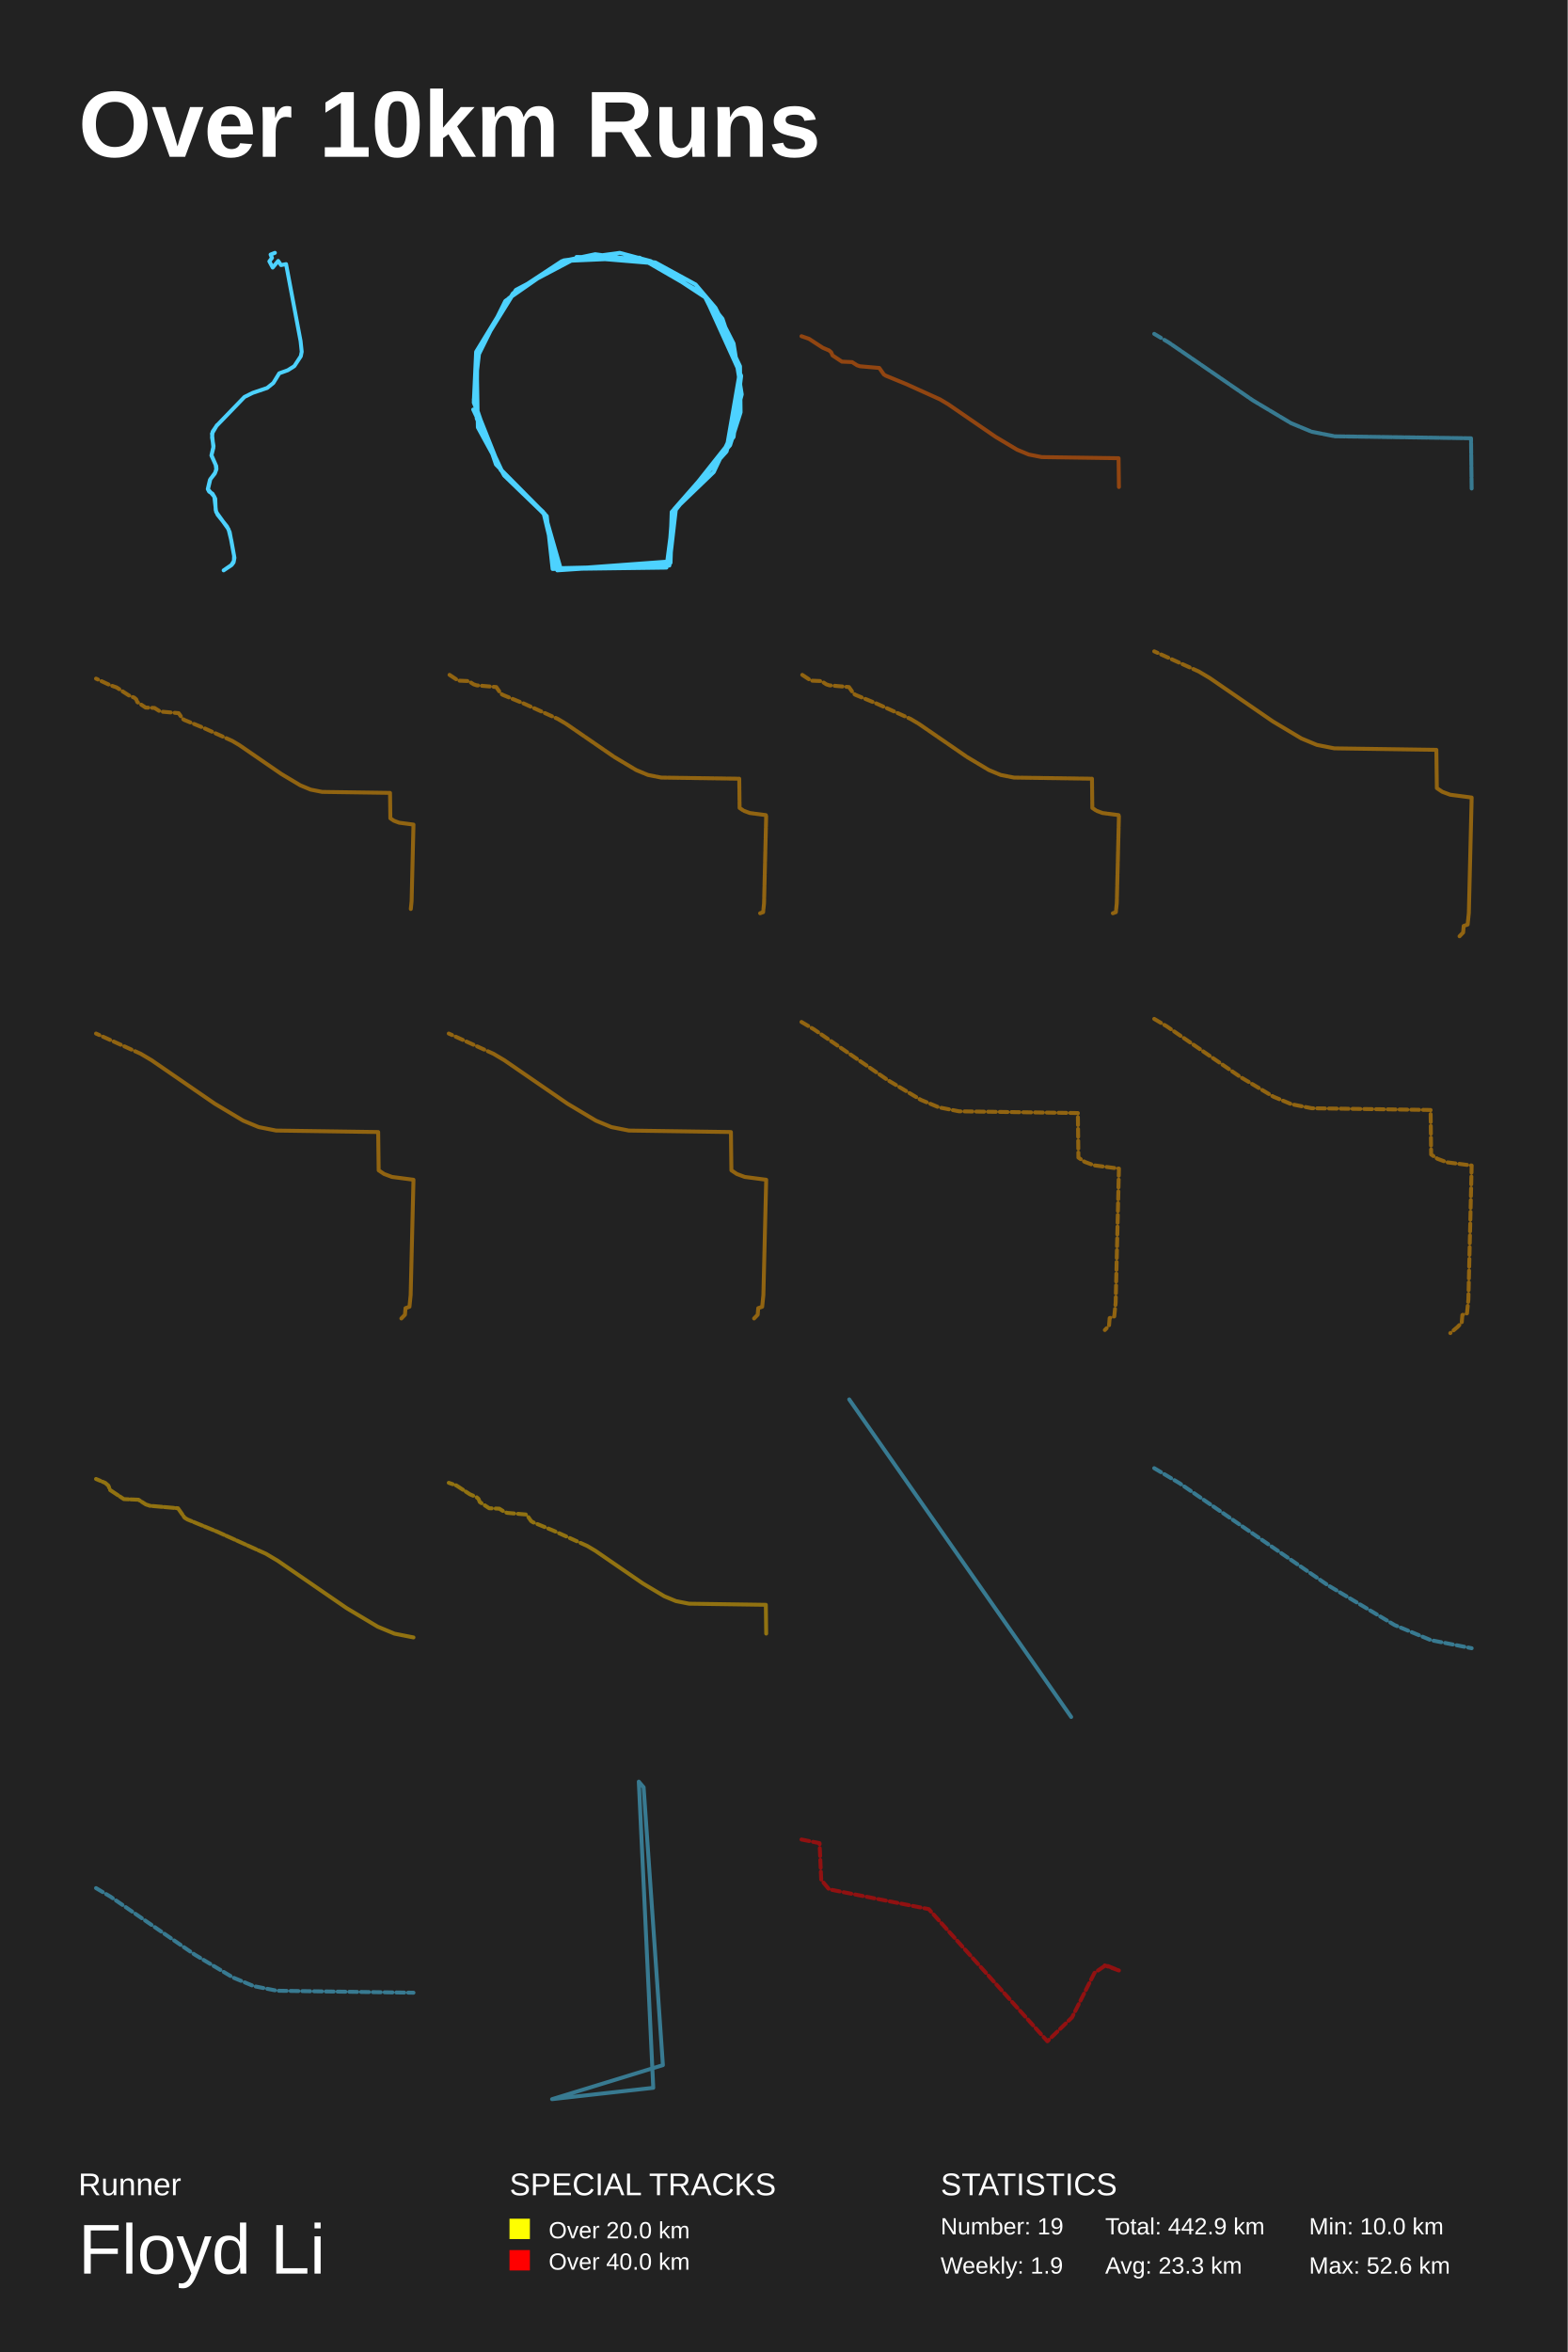
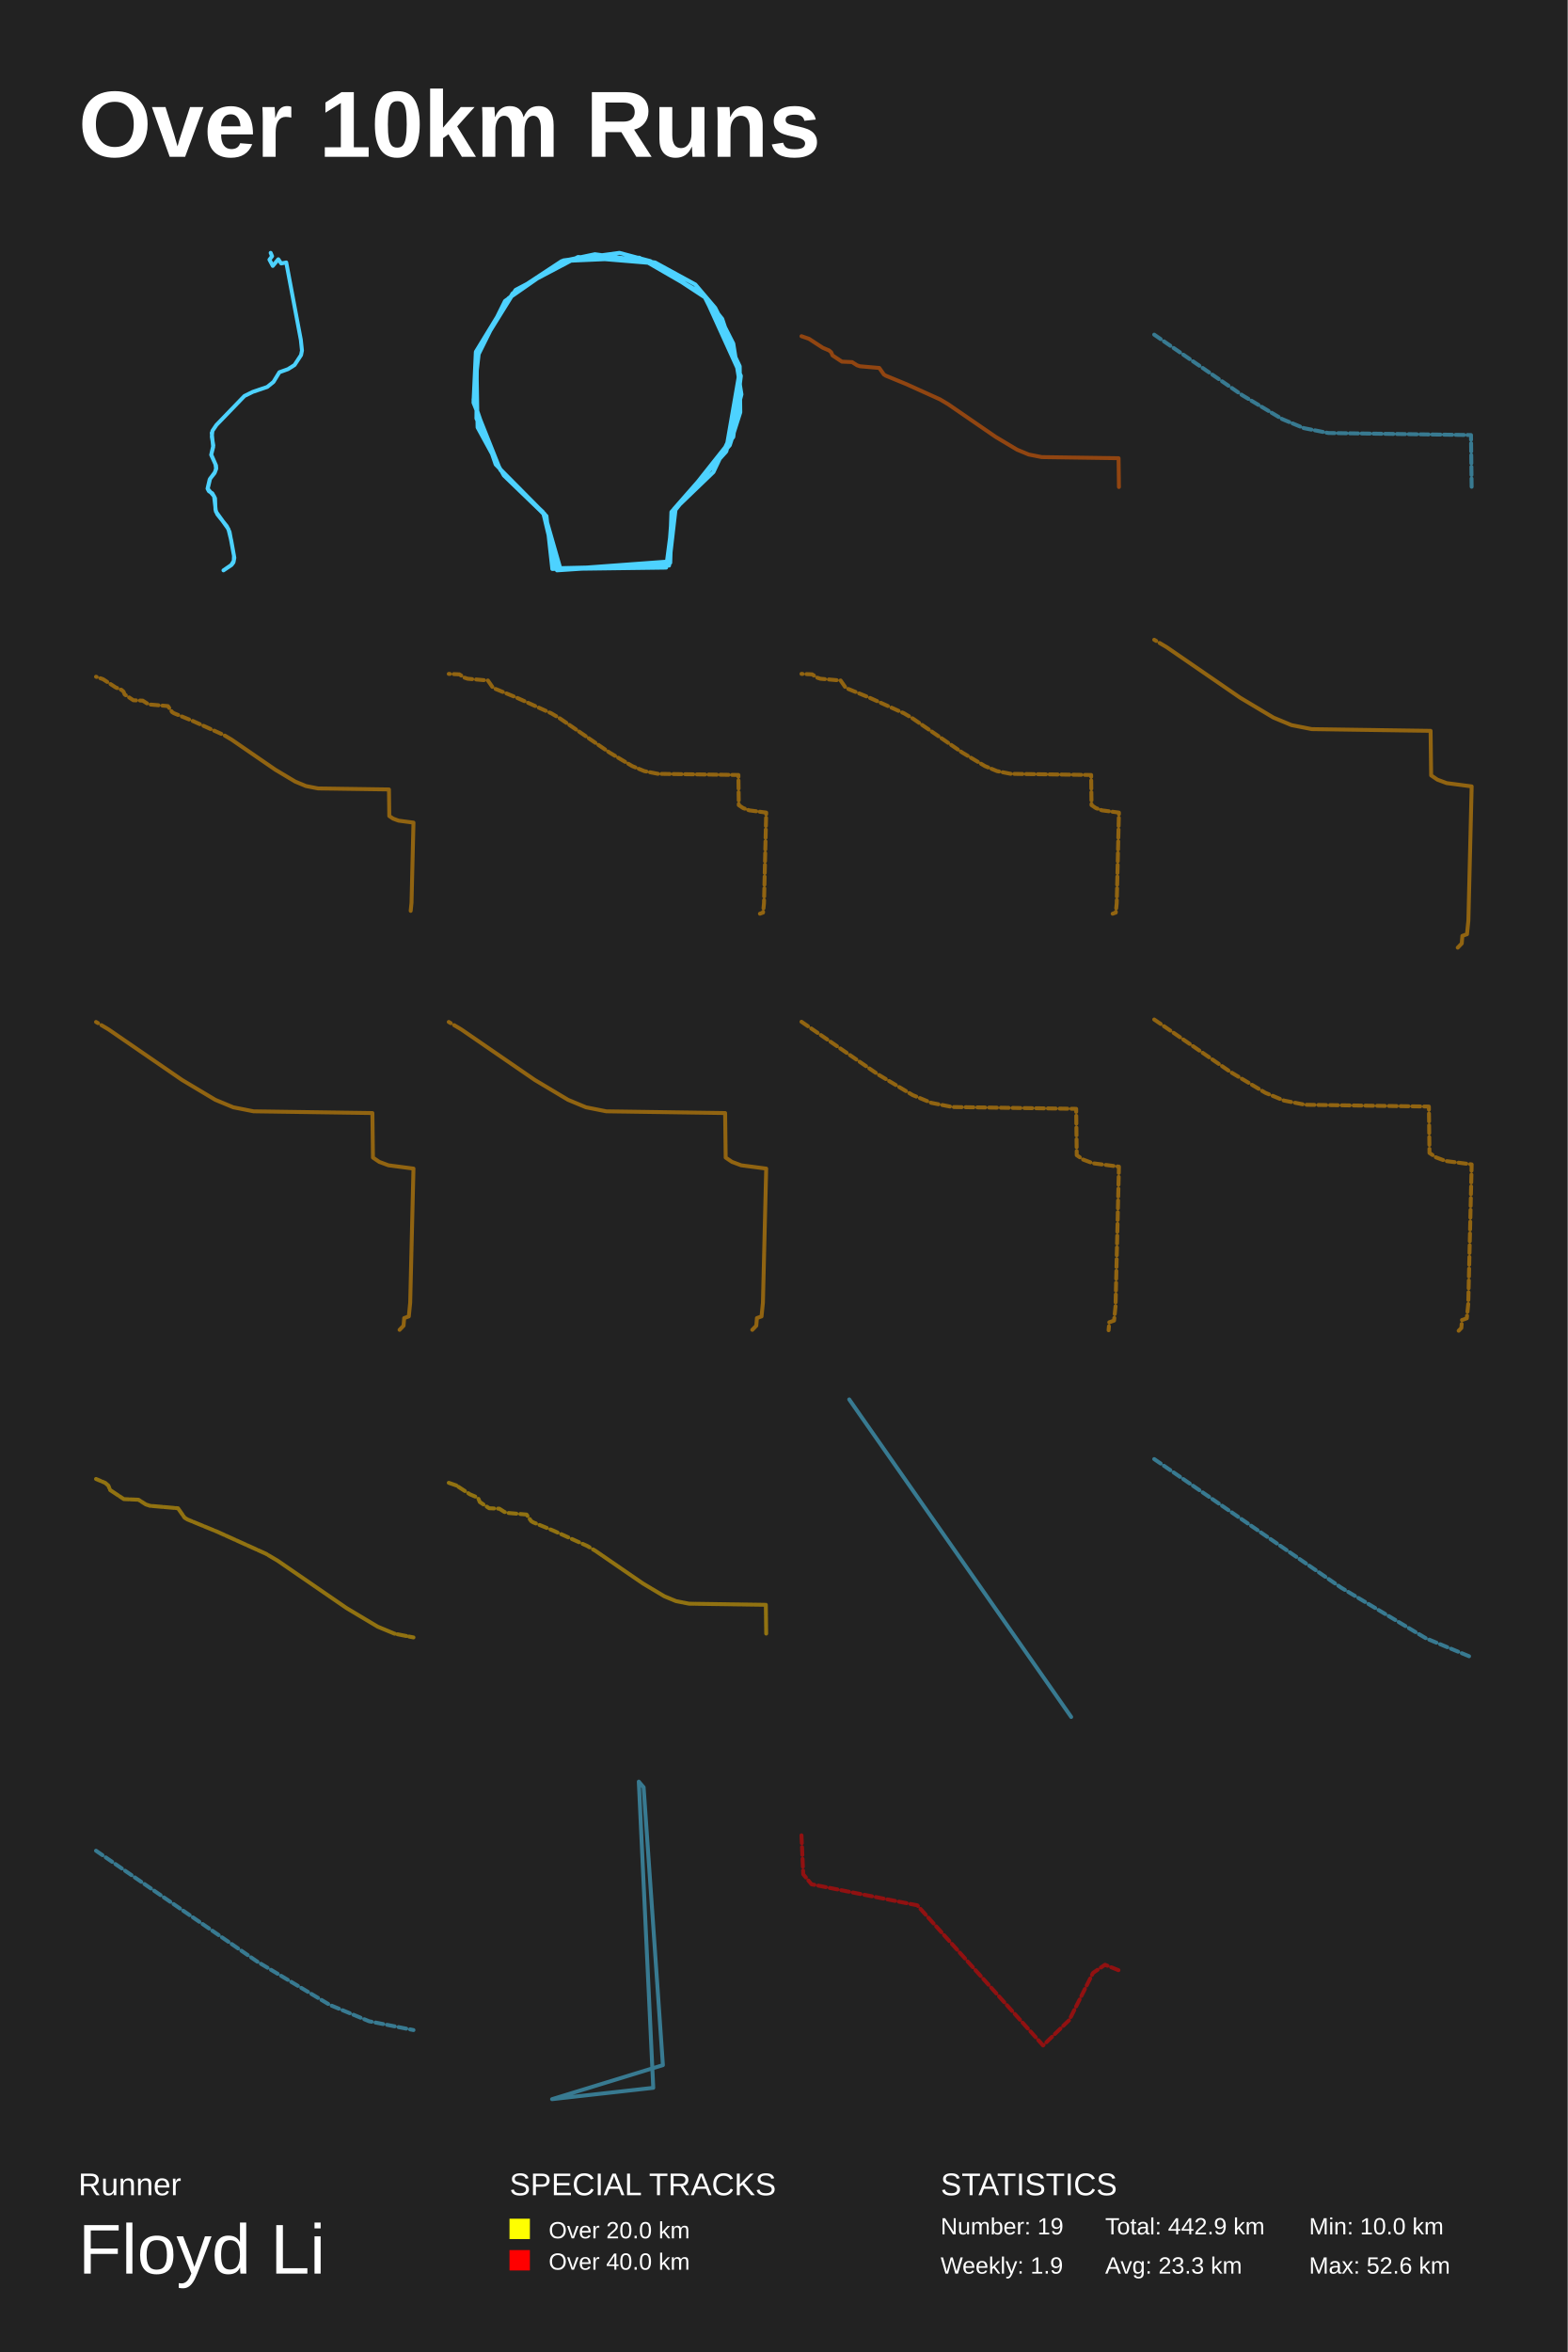
<svg xmlns="http://www.w3.org/2000/svg" baseProfile="full" height="300mm" version="1.1" viewBox="0,0,200,300" width="200mm">
  <defs />
  <rect fill="#222222" height="300" width="200" x="0" y="0" />
  <text fill="#FFFFFF" style="font-size:12px; font-family:Arial; font-weight:bold;" x="10" y="20">Over 10km Runs</text>
  <text fill="#FFFFFF" style="font-size:4px; font-family:Arial" x="10" y="280">Runner</text>
  <text fill="#FFFFFF" style="font-size:9px; font-family:Arial" x="10" y="290">Floyd Li</text>
  <text fill="#FFFFFF" style="font-size:4px; font-family:Arial" x="65" y="280">SPECIAL TRACKS</text>
  <rect fill="yellow" height="2.6" width="2.6" x="65" y="283" />
  <text fill="#FFFFFF" style="font-size:3px; font-family:Arial" x="70" y="285.5">Over 20.0 km</text>
  <rect fill="red" height="2.6" width="2.6" x="65" y="287" />
  <text fill="#FFFFFF" style="font-size:3px; font-family:Arial" x="70" y="289.5">Over 40.0 km</text>
  <text fill="#FFFFFF" style="font-size:4px; font-family:Arial" x="120" y="280">STATISTICS</text>
  <text fill="#FFFFFF" style="font-size:3px; font-family:Arial" x="120" y="285">Number: 19</text>
  <text fill="#FFFFFF" style="font-size:3px; font-family:Arial" x="120" y="290">Weekly: 1.9</text>
  <text fill="#FFFFFF" style="font-size:3px; font-family:Arial" x="141" y="285">Total: 442.9 km</text>
  <text fill="#FFFFFF" style="font-size:3px; font-family:Arial" x="141" y="290">Avg: 23.3 km</text>
  <text fill="#FFFFFF" style="font-size:3px; font-family:Arial" x="167" y="285">Min: 10.0 km</text>
  <text fill="#FFFFFF" style="font-size:3px; font-family:Arial" x="167" y="290">Max: 52.6 km</text>
-   <polyline fill="none" opacity="1" points="27.67,54.238 27.044,55.311 27.225,57.104 26.971,58.095 27.515,59.293 27.588,59.825 27.452,60.294 26.781,61.211 26.508,62.379 27.343,63.348 27.57,65.287 29.157,67.507 29.511,68.935 29.865,70.895 29.838,71.551 29.529,72.062 28.531,72.75 29.556,72.062 29.801,71.729 29.91,71.155 29.302,67.872 28.967,67.163 27.751,65.641 27.515,65.047 27.461,63.609 27.116,62.973 26.681,62.712 26.527,62.421 26.835,61.118 27.397,60.409 27.615,59.846 27.588,59.45 26.98,58.063 27.243,56.906 27.053,55.791 27.125,55.061 27.642,54.3 31.189,50.631 32.241,50.109 34.083,49.484 34.872,48.848 35.625,47.618 36.723,47.222 37.548,46.7 38.374,45.439 38.492,44.866 38.346,43.5 36.496,33.689 35.852,33.814 35.489,33.282 34.79,34.127 34.364,33.334 34.7,32.896 34.518,32.469 35.072,32.25" stroke="#4dd2ff" stroke-dasharray="none" stroke-linecap="round" stroke-linejoin="round" stroke-width="0.5" />
-   <polyline fill="none" opacity="1" points="73.552,32.776 81.746,32.951 89.492,37.335 92.174,40.666 94.408,47.328 92.62,57.672 85.693,65.299 85.47,71.61 71.169,72.662 69.307,65.299 64.316,60.653 60.964,54.516 60.815,45.75 64.465,38.386 71.765,33.302 75.936,32.425 83.608,33.477 88.747,36.283 91.28,39.263 93.589,43.822 94.632,50.309 92.695,57.585 85.768,65.299 85.246,72.136 70.498,72.575 69.754,65.825 63.273,59.25 60.443,51.01 61.188,44.435 65.806,36.984 73.776,32.776 83.31,33.565 90.386,38.211 94.408,46.715 94.483,52.588 93.142,56.796 85.991,64.948 85.023,72.399 71.541,72.575 69.53,65.562 63.795,59.776 60.815,53.377 60.89,44.874 65.433,37.422 71.69,33.302 81.597,32.864 89.79,37.598 94.334,46.627 93.961,54.078 91.056,60.215 85.768,65.299 85.544,71.786 71.094,72.75 69.381,65.562 63.869,59.952 60.443,51.361 60.741,44.874 64.912,38.036 71.914,33.214 79.064,32.25 83.012,33.302 89.939,37.773 94.557,47.942 93.589,55.744 86.215,65.036 85.395,72.136 70.722,72.487 69.679,65.825 64.316,60.653 60.368,52.237" stroke="#4dd2ff" stroke-dasharray="none" stroke-linecap="round" stroke-linejoin="round" stroke-width="0.5" />
-   <polyline fill="none" opacity="0.5" points="119.92,50.938 120.956,51.554 127.015,55.72 129.757,57.357 131.237,57.972 132.907,58.303 142.704,58.445 142.75,62.117 142.704,58.445 132.907,58.303 131.237,57.972 129.757,57.357 127.015,55.72 120.956,51.554 119.92,50.938 115.629,48.997 113.014,47.922 112.761,47.766 112.179,46.934 109.708,46.718 109.346,46.596 108.701,46.184 107.41,46.129 106.212,45.338 106.045,44.939 105.775,44.702 104.963,44.357 103.218,43.221 102.25,42.883 103.218,43.221 104.963,44.357 105.775,44.702 106.045,44.939 106.212,45.338 107.41,46.129 108.701,46.184 109.346,46.596 109.708,46.718 112.179,46.934 112.761,47.766 113.014,47.922 115.629,48.997 119.92,50.938 120.956,51.554 127.015,55.72 129.757,57.357 131.237,57.972 132.907,58.303 142.704,58.445 142.75,62.117 142.704,58.445 132.907,58.303 131.237,57.972 129.757,57.357 127.015,55.72 120.956,51.554 119.92,50.938 115.629,48.997 113.014,47.922 112.761,47.766 112.179,46.934 109.708,46.718 109.346,46.596 108.701,46.184 107.41,46.129 106.212,45.338 106.045,44.939 105.775,44.702 104.963,44.357 103.218,43.221 102.25,42.883 103.218,43.221 104.963,44.357" stroke="#ff6700" stroke-dasharray="1,0.5" stroke-linecap="round" stroke-linejoin="round" stroke-width="0.5" />
-   <polyline fill="none" opacity="0.5" points="147.25,42.584 149.089,43.676 159.837,51.067 164.701,53.97 167.326,55.062 170.289,55.65 187.668,55.902 187.75,62.416 187.668,55.902 170.289,55.65 167.326,55.062 164.701,53.97 159.837,51.067 149.089,43.676" stroke="#4dd2ff" stroke-dasharray="1,0.5" stroke-linecap="round" stroke-linejoin="round" stroke-width="0.5" />
-   <polyline fill="none" opacity="0.5" points="29.63,94.501 30.546,95.044 35.899,98.725 38.321,100.171 39.628,100.714 41.104,101.007 49.758,101.132 49.799,104.376 50.257,104.687 50.929,104.938 52.75,105.177 52.511,114.943 52.409,115.941 52.511,114.943 52.75,105.177 50.929,104.938 50.257,104.687 49.799,104.376 49.758,101.132 41.104,101.007 39.628,100.714 38.321,100.171 35.899,98.725 30.546,95.044 29.63,94.501 25.84,92.786 23.53,91.836 23.306,91.698 22.792,90.963 20.609,90.772 20.289,90.665 19.719,90.3 18.579,90.252 17.521,89.553 17.374,89.201 17.134,88.992 16.417,88.687 14.875,87.683 14.021,87.384 12.25,86.559" stroke="#ffa500" stroke-dasharray="1,0.5" stroke-linecap="round" stroke-linejoin="round" stroke-width="0.5" />
-   <polyline fill="none" opacity="0.5" points="71.171,91.701 72.224,92.326 78.377,96.557 81.162,98.22 82.665,98.845 84.361,99.181 94.311,99.325 94.357,103.055 94.884,103.412 95.656,103.7 97.75,103.975 97.475,115.202 97.358,116.349 96.972,116.486 97.358,116.349 97.475,115.202 97.75,103.975 95.656,103.7 94.884,103.412 94.357,103.055 94.311,99.325 84.361,99.181 82.665,98.845 81.162,98.22 78.377,96.557 72.224,92.326 71.171,91.701 66.813,89.73 64.158,88.638 63.901,88.48 63.31,87.635 60.8,87.415 60.432,87.291 59.777,86.872 58.467,86.817 57.25,86.014" stroke="#ffa500" stroke-dasharray="1,0.5" stroke-linecap="round" stroke-linejoin="round" stroke-width="0.5" />
-   <polyline fill="none" opacity="0.5" points="116.171,91.701 117.224,92.326 123.377,96.557 126.162,98.22 127.665,98.845 129.361,99.181 139.311,99.325 139.357,103.055 139.884,103.412 140.656,103.7 142.75,103.975 142.475,115.202 142.358,116.349 141.972,116.486 142.358,116.349 142.475,115.202 142.75,103.975 140.656,103.7 139.884,103.412 139.357,103.055 139.311,99.325 129.361,99.181 127.665,98.845 126.162,98.22 123.377,96.557 117.224,92.326 116.171,91.701 111.813,89.73 109.158,88.638 108.901,88.48 108.31,87.635 105.8,87.415 105.432,87.291 104.777,86.872 103.467,86.817 102.25,86.014" stroke="#ffa500" stroke-dasharray="1,0.5" stroke-linecap="round" stroke-linejoin="round" stroke-width="0.5" />
-   <polyline fill="none" opacity="0.5" points="152.955,85.661 154.333,86.479 162.389,92.018 166.034,94.194 168.002,95.012 170.222,95.453 183.247,95.642 183.309,100.524 183.998,100.991 185.009,101.369 187.75,101.728 187.39,116.427 187.237,117.928 186.732,118.108 186.663,118.944 186.203,119.42 186.663,118.944 186.732,118.108 187.237,117.928 187.39,116.427 187.75,101.728 185.009,101.369 183.998,100.991 183.309,100.524 183.247,95.642 170.222,95.453 168.002,95.012 166.034,94.194 162.389,92.018 154.333,86.479 152.955,85.661 147.25,83.08" stroke="#ffa500" stroke-dasharray="1,0.5" stroke-linecap="round" stroke-linejoin="round" stroke-width="0.5" />
-   <polyline fill="none" opacity="0.5" points="17.955,134.411 19.333,135.229 27.389,140.768 31.034,142.944 33.002,143.762 35.222,144.203 48.247,144.392 48.309,149.274 48.998,149.741 50.009,150.119 52.75,150.478 52.39,165.177 52.237,166.678 51.732,166.858 51.663,167.694 51.203,168.17 51.663,167.694 51.732,166.858 52.237,166.678 52.39,165.177 52.75,150.478 50.009,150.119 48.998,149.741 48.309,149.274 48.247,144.392 35.222,144.203 33.002,143.762 31.034,142.944 27.389,140.768 19.333,135.229 17.955,134.411 12.25,131.83" stroke="#ffa500" stroke-dasharray="1,0.5" stroke-linecap="round" stroke-linejoin="round" stroke-width="0.5" />
-   <polyline fill="none" opacity="0.5" points="62.955,134.411 64.333,135.229 72.389,140.768 76.034,142.944 78.002,143.762 80.222,144.203 93.247,144.392 93.309,149.274 93.998,149.741 95.009,150.119 97.75,150.478 97.39,165.177 97.237,166.678 96.732,166.858 96.663,167.694 96.203,168.17 96.663,167.694 96.732,166.858 97.237,166.678 97.39,165.177 97.75,150.478 95.009,150.119 93.998,149.741 93.309,149.274 93.247,144.392 80.222,144.203 78.002,143.762 76.034,142.944 72.389,140.768 64.333,135.229 62.955,134.411 57.25,131.83" stroke="#ffa500" stroke-dasharray="1,0.5" stroke-linecap="round" stroke-linejoin="round" stroke-width="0.5" />
-   <polyline fill="none" opacity="0.5" points="102.25,130.353 103.854,131.305 113.231,137.752 117.473,140.285 119.764,141.238 122.348,141.75 137.509,141.97 137.581,147.653 138.383,148.197 139.559,148.636 142.75,149.055 142.331,166.163 142.153,167.91 141.565,168.12 141.484,169.093 140.95,169.647" stroke="#ffa600" stroke-dasharray="1,0.5" stroke-linecap="round" stroke-linejoin="round" stroke-width="0.5" />
-   <polyline fill="none" opacity="0.5" points="147.25,129.96 148.854,130.913 158.231,137.36 162.473,139.893 164.764,140.845 167.348,141.358 182.509,141.578 182.581,147.26 183.383,147.804 184.559,148.244 187.75,148.663 187.331,165.771 187.153,167.518 186.565,167.727 186.484,168.7 185.95,169.255 185.023,170.04" stroke="#ffa500" stroke-dasharray="1,0.5" stroke-linecap="round" stroke-linejoin="round" stroke-width="0.5" />
-   <polyline fill="none" opacity="0.5" points="33.927,198.182 35.43,199.074 44.211,205.112 48.184,207.484 50.329,208.376 52.75,208.856 50.329,208.376 48.184,207.484 44.211,205.112 35.43,199.074 33.927,198.182 27.709,195.369 23.919,193.81 23.552,193.585 22.709,192.379 19.128,192.065 18.602,191.889 17.667,191.291 15.798,191.212 14.061,190.065 13.819,189.487 13.427,189.144 12.25,188.644 13.427,189.144 13.819,189.487 14.061,190.065 15.798,191.212 17.667,191.291 18.602,191.889 19.128,192.065 22.709,192.379 23.552,193.585 23.919,193.81 27.709,195.369 33.927,198.182 35.43,199.074 44.211,205.112 48.184,207.484 50.329,208.376 52.75,208.856" stroke="#ffc200" stroke-dasharray="1,0.5" stroke-linecap="round" stroke-linejoin="round" stroke-width="0.5" />
-   <polyline fill="none" opacity="0.5" points="74.92,197.188 75.956,197.804 82.015,201.97 84.757,203.607 86.237,204.222 87.907,204.553 97.704,204.695 97.75,208.367 97.704,204.695 87.907,204.553 86.237,204.222 84.757,203.607 82.015,201.97 75.956,197.804 74.92,197.188 70.629,195.247 68.014,194.172 67.761,194.016 67.179,193.184 64.708,192.968 64.346,192.846 63.701,192.434 62.41,192.379 61.212,191.588 61.045,191.189 60.775,190.952 59.963,190.607 58.218,189.471 57.25,189.133 58.218,189.471 59.963,190.607" stroke="#ffc100" stroke-dasharray="1,0.5" stroke-linecap="round" stroke-linejoin="round" stroke-width="0.5" />
-   <polyline fill="none" opacity="0.5" points="108.341,178.5 136.659,219.0 108.341,178.5 136.659,219.0 108.341,178.5 136.659,219.0 108.341,178.5 136.659,219.0 108.341,178.5 136.659,219.0 108.341,178.5 136.659,219.0 108.341,178.5 136.659,219.0 108.341,178.5 136.659,219.0 108.341,178.5 136.659,219.0 108.341,178.5 136.659,219.0 108.341,178.5 136.659,219.0 108.341,178.5 136.659,219.0 108.341,178.5 136.659,219.0 108.341,178.5 136.659,219.0 108.341,178.5 136.659,219.0 108.341,178.5 136.659,219.0 108.341,178.5 136.659,219.0 108.341,178.5 136.659,219.0 108.341,178.5 136.659,219.0 108.341,178.5 136.659,219.0 108.341,178.5 136.659,219.0 108.341,178.5 136.659,219.0 108.341,178.5 136.659,219.0 108.341,178.5 136.659,219.0 108.341,178.5 136.659,219.0 108.341,178.5 136.659,219.0 108.341,178.5" stroke="#4dd2ff" stroke-dasharray="1,0.5" stroke-linecap="round" stroke-linejoin="round" stroke-width="0.5" />
-   <polyline fill="none" opacity="0.5" points="147.25,187.267 150.483,189.186 169.377,202.177 177.926,207.281 182.542,209.2 187.75,210.233" stroke="#4dd2ff" stroke-dasharray="1,0.5" stroke-linecap="round" stroke-linejoin="round" stroke-width="0.5" />
-   <polyline fill="none" opacity="0.5" points="12.25,240.828 14.093,241.922 24.863,249.327 29.736,252.237 32.367,253.331 35.336,253.92 52.75,254.172" stroke="#4dd2ff" stroke-dasharray="1,0.5" stroke-linecap="round" stroke-linejoin="round" stroke-width="0.5" />
-   <polyline fill="none" opacity="0.5" points="84.57,263.411 82.111,227.973 81.496,227.25 83.341,266.304 70.43,267.75 84.57,263.411 82.111,227.973 81.496,227.25 83.341,266.304 70.43,267.75 84.57,263.411 82.111,227.973 81.496,227.25 83.341,266.304 70.43,267.75 84.57,263.411 82.111,227.973 81.496,227.25 83.341,266.304 70.43,267.75 84.57,263.411 82.111,227.973 81.496,227.25 83.341,266.304 70.43,267.75 84.57,263.411 82.111,227.973 81.496,227.25 83.341,266.304 70.43,267.75 84.57,263.411 82.111,227.973 81.496,227.25 83.341,266.304 70.43,267.75 84.57,263.411 82.111,227.973 81.496,227.25 83.341,266.304 70.43,267.75 84.57,263.411 82.111,227.973 81.496,227.25 83.341,266.304 70.43,267.75 84.57,263.411 82.111,227.973 81.496,227.25 83.341,266.304 70.43,267.75 84.57,263.411 82.111,227.973 81.496,227.25 83.341,266.304 70.43,267.75 84.57,263.411 82.111,227.973 81.496,227.25 83.341,266.304 70.43,267.75 84.57,263.411 82.111,227.973 81.496,227.25 83.341,266.304 70.43,267.75 84.57,263.411 82.111,227.973 81.496,227.25 83.341,266.304 70.43,267.75 84.57,263.411 82.111,227.973 81.496,227.25 83.341,266.304 70.43,267.75 84.57,263.411 82.111,227.973 81.496,227.25 83.341,266.304 70.43,267.75 84.57,263.411 82.111,227.973 81.496,227.25 83.341,266.304 70.43,267.75 84.57,263.411 82.111,227.973 81.496,227.25" stroke="#4dd2ff" stroke-dasharray="1,0.5" stroke-linecap="round" stroke-linejoin="round" stroke-width="0.5" />
-   <polyline fill="none" opacity="0.5" points="102.25,234.633 104.558,235.095 104.768,239.78 105.765,240.982 118.487,243.509 133.622,260.367 136.769,257.316 139.629,251.645 141.071,250.659 142.75,251.337 140.94,250.69" stroke="red" stroke-dasharray="1,0.5" stroke-linecap="round" stroke-linejoin="round" stroke-width="0.5" />
+   <polyline fill="none" opacity="1" points="27.014,55.217 27.196,57.019 26.941,58.015 27.488,59.22 27.561,59.755 27.424,60.226 26.749,61.149 26.476,62.323 27.315,63.297 27.543,65.247 29.139,67.479 29.495,68.914 29.85,70.885 29.823,71.545 29.513,72.058 28.51,72.75 29.54,72.058 29.787,71.723 29.896,71.147 29.285,67.846 28.948,67.133 27.725,65.603 27.488,65.005 27.434,63.559 27.087,62.92 26.649,62.658 26.494,62.364 26.804,61.054 27.37,60.342 27.589,59.776 27.561,59.377 26.95,57.984 27.215,56.82 27.023,55.699 27.096,54.965 27.616,54.2 31.182,50.51 32.24,49.986 34.092,49.357 34.885,48.718 35.642,47.481 36.746,47.083 37.576,46.559 38.406,45.291 38.524,44.714 38.378,43.341 36.518,33.477 35.87,33.602 35.505,33.068 34.803,33.917 34.374,33.12 34.712,32.68 34.529,32.25" stroke="#4dd2ff" stroke-dasharray="none" stroke-linecap="round" stroke-linejoin="round" stroke-width="0.5" />
+   <polyline fill="none" opacity="1" points="81.708,32.951 89.455,37.335 92.136,40.666 94.371,47.328 92.583,57.672 85.656,65.299 85.433,71.61 71.132,72.662 69.269,65.299 64.279,60.653 60.927,54.516 60.778,45.75 64.428,38.386 71.727,33.302 75.899,32.425 83.571,33.477 88.71,36.283 91.242,39.263 93.551,43.822 94.594,50.309 92.658,57.585 85.731,65.299 85.209,72.136 70.461,72.575 69.716,65.825 63.236,59.25 60.406,51.01 61.151,44.435 65.769,36.984 73.739,32.776 83.273,33.565 90.349,38.211 94.371,46.715 94.445,52.588 93.105,56.796 85.954,64.948 84.986,72.399 71.504,72.575 69.493,65.562 63.758,59.776 60.778,53.377 60.853,44.874 65.396,37.422 71.653,33.302 81.559,32.864 89.753,37.598 94.296,46.627 93.924,54.078 91.019,60.215 85.731,65.299 85.507,71.786 71.057,72.75 69.344,65.562 63.832,59.952 60.406,51.361 60.704,44.874 64.875,38.036 71.876,33.214 79.027,32.25 82.975,33.302 89.902,37.773 94.52,47.942 93.551,55.744 86.177,65.036 85.358,72.136 70.685,72.487 69.642,65.825 64.279,60.653" stroke="#4dd2ff" stroke-dasharray="none" stroke-linecap="round" stroke-linejoin="round" stroke-width="0.5" />
+   <polyline fill="none" opacity="0.5" points="120.956,51.554 127.015,55.72 129.757,57.357 131.237,57.972 132.907,58.303 142.704,58.445 142.75,62.117 142.704,58.445 132.907,58.303 131.237,57.972 129.757,57.357 127.015,55.72 120.956,51.554 119.92,50.938 115.629,48.997 113.014,47.922 112.761,47.766 112.179,46.934 109.708,46.718 109.346,46.596 108.701,46.184 107.41,46.129 106.212,45.338 106.045,44.939 105.775,44.702 104.963,44.357 103.218,43.221 102.25,42.883 103.218,43.221 104.963,44.357 105.775,44.702 106.045,44.939 106.212,45.338 107.41,46.129 108.701,46.184 109.346,46.596 109.708,46.718 112.179,46.934 112.761,47.766 113.014,47.922 115.629,48.997 119.92,50.938 120.956,51.554 127.015,55.72 129.757,57.357 131.237,57.972 132.907,58.303 142.704,58.445 142.75,62.117 142.704,58.445 132.907,58.303 131.237,57.972 129.757,57.357 127.015,55.72 120.956,51.554 119.92,50.938 115.629,48.997 113.014,47.922 112.761,47.766 112.179,46.934 109.708,46.718 109.346,46.596 108.701,46.184 107.41,46.129 106.212,45.338 106.045,44.939 105.775,44.702 104.963,44.357 103.218,43.221 102.25,42.883 103.218,43.221" stroke="#ff6700" stroke-dasharray="1,0.5" stroke-linecap="round" stroke-linejoin="round" stroke-width="0.5" />
+   <polyline fill="none" opacity="0.5" points="147.25,42.685 158.51,50.427 163.604,53.468 166.355,54.612 169.459,55.228 187.664,55.491 187.75,62.315 187.664,55.491 169.459,55.228 166.355,54.612 163.604,53.468 158.51,50.427" stroke="#4dd2ff" stroke-dasharray="1,0.5" stroke-linecap="round" stroke-linejoin="round" stroke-width="0.5" />
+   <polyline fill="none" opacity="0.5" points="29.531,94.33 35.128,98.178 37.661,99.69 39.028,100.259 40.571,100.565 49.622,100.696 49.664,104.088 50.143,104.413 50.845,104.675 52.75,104.925 52.5,115.138 52.394,116.181 52.5,115.138 52.75,104.925 50.845,104.675 50.143,104.413 49.664,104.088 49.622,100.696 40.571,100.565 39.028,100.259 37.661,99.69 35.128,98.178 29.531,94.33 28.573,93.761 24.61,91.968 22.194,90.974 21.96,90.831 21.423,90.062 19.14,89.862 18.805,89.75 18.209,89.368 17.017,89.318 15.911,88.587 15.756,88.219 15.506,88 14.756,87.681 13.144,86.631 12.25,86.319" stroke="#ffa500" stroke-dasharray="1,0.5" stroke-linecap="round" stroke-linejoin="round" stroke-width="0.5" />
+   <polyline fill="none" opacity="0.5" points="71.433,91.636 77.777,95.998 80.648,97.711 82.198,98.356 83.946,98.703 94.204,98.851 94.252,102.696 94.795,103.064 95.591,103.362 97.75,103.645 97.467,115.22 97.346,116.402 96.948,116.544 97.346,116.402 97.467,115.22 97.75,103.645 95.591,103.362 94.795,103.064 94.252,102.696 94.204,98.851 83.946,98.703 82.198,98.356 80.648,97.711 77.777,95.998 71.433,91.636 70.348,90.991 65.855,88.959 63.118,87.833 62.852,87.67 62.243,86.799 59.656,86.572 59.276,86.445 58.601,86.013 57.25,85.956" stroke="#ffa500" stroke-dasharray="1,0.5" stroke-linecap="round" stroke-linejoin="round" stroke-width="0.5" />
+   <polyline fill="none" opacity="0.5" points="116.433,91.636 122.777,95.998 125.648,97.711 127.198,98.356 128.946,98.703 139.204,98.851 139.252,102.696 139.795,103.064 140.591,103.362 142.75,103.645 142.467,115.22 142.346,116.402 141.948,116.544 142.346,116.402 142.467,115.22 142.75,103.645 140.591,103.362 139.795,103.064 139.252,102.696 139.204,98.851 128.946,98.703 127.198,98.356 125.648,97.711 122.777,95.998 116.433,91.636 115.348,90.991 110.855,88.959 108.118,87.833 107.852,87.67 107.243,86.799 104.656,86.572 104.276,86.445 103.601,86.013 102.25,85.956" stroke="#ffa500" stroke-dasharray="1,0.5" stroke-linecap="round" stroke-linejoin="round" stroke-width="0.5" />
+   <polyline fill="none" opacity="0.5" points="148.854,82.555 158.231,89.002 162.473,91.535 164.764,92.488 167.348,93 182.509,93.22 182.581,98.903 183.383,99.447 184.559,99.886 187.75,100.305 187.331,117.413 187.153,119.16 186.565,119.37 186.484,120.343 185.95,120.897 186.484,120.343 186.565,119.37 187.153,119.16 187.331,117.413 187.75,100.305 184.559,99.886 183.383,99.447 182.581,98.903 182.509,93.22 167.348,93 164.764,92.488 162.473,91.535 158.231,89.002 148.854,82.555 147.25,81.603" stroke="#ffa500" stroke-dasharray="1,0.5" stroke-linecap="round" stroke-linejoin="round" stroke-width="0.5" />
+   <polyline fill="none" opacity="0.5" points="13.854,131.305 23.231,137.752 27.473,140.285 29.764,141.238 32.348,141.75 47.509,141.97 47.581,147.653 48.383,148.197 49.559,148.636 52.75,149.055 52.331,166.163 52.153,167.91 51.565,168.12 51.484,169.093 50.95,169.647 51.484,169.093 51.565,168.12 52.153,167.91 52.331,166.163 52.75,149.055 49.559,148.636 48.383,148.197 47.581,147.653 47.509,141.97 32.348,141.75 29.764,141.238 27.473,140.285 23.231,137.752 13.854,131.305 12.25,130.353" stroke="#ffa500" stroke-dasharray="1,0.5" stroke-linecap="round" stroke-linejoin="round" stroke-width="0.5" />
+   <polyline fill="none" opacity="0.5" points="58.854,131.305 68.231,137.752 72.473,140.285 74.764,141.238 77.348,141.75 92.509,141.97 92.581,147.653 93.383,148.197 94.559,148.636 97.75,149.055 97.331,166.163 97.153,167.91 96.565,168.12 96.484,169.093 95.95,169.647 96.484,169.093 96.565,168.12 97.153,167.91 97.331,166.163 97.75,149.055 94.559,148.636 93.383,148.197 92.581,147.653 92.509,141.97 77.348,141.75 74.764,141.238 72.473,140.285 68.231,137.752 58.854,131.305 57.25,130.353" stroke="#ffa500" stroke-dasharray="1,0.5" stroke-linecap="round" stroke-linejoin="round" stroke-width="0.5" />
+   <polyline fill="none" opacity="0.5" points="102.25,130.327 112.013,137.04 116.431,139.677 118.816,140.669 121.507,141.203 137.293,141.432 137.367,147.349 138.203,147.915 139.428,148.373 142.75,148.809 142.314,166.623 142.128,168.442 141.516,168.66 141.432,169.673" stroke="#ffa600" stroke-dasharray="1,0.5" stroke-linecap="round" stroke-linejoin="round" stroke-width="0.5" />
+   <polyline fill="none" opacity="0.5" points="147.25,130.038 157.013,136.751 161.431,139.389 163.816,140.38 166.507,140.914 182.293,141.143 182.367,147.06 183.203,147.627 184.428,148.084 187.75,148.52 187.314,166.334 187.128,168.153 186.516,168.371 186.432,169.384 185.875,169.962" stroke="#ffa500" stroke-dasharray="1,0.5" stroke-linecap="round" stroke-linejoin="round" stroke-width="0.5" />
+   <polyline fill="none" opacity="0.5" points="35.43,199.074 44.211,205.112 48.184,207.484 50.329,208.376 52.75,208.856 50.329,208.376 48.184,207.484 44.211,205.112 35.43,199.074 33.927,198.182 27.709,195.369 23.919,193.81 23.552,193.585 22.709,192.379 19.128,192.065 18.602,191.889 17.667,191.291 15.798,191.212 14.061,190.065 13.819,189.487 13.427,189.144 12.25,188.644 13.427,189.144 13.819,189.487 14.061,190.065 15.798,191.212 17.667,191.291 18.602,191.889 19.128,192.065 22.709,192.379 23.552,193.585 23.919,193.81 27.709,195.369 33.927,198.182 35.43,199.074 44.211,205.112 48.184,207.484 50.329,208.376" stroke="#ffc200" stroke-dasharray="1,0.5" stroke-linecap="round" stroke-linejoin="round" stroke-width="0.5" />
+   <polyline fill="none" opacity="0.5" points="75.956,197.804 82.015,201.97 84.757,203.607 86.237,204.222 87.907,204.553 97.704,204.695 97.75,208.367 97.704,204.695 87.907,204.553 86.237,204.222 84.757,203.607 82.015,201.97 75.956,197.804 74.92,197.188 70.629,195.247 68.014,194.172 67.761,194.016 67.179,193.184 64.708,192.968 64.346,192.846 63.701,192.434 62.41,192.379 61.212,191.588 61.045,191.189 60.775,190.952 59.963,190.607 58.218,189.471 57.25,189.133 58.218,189.471" stroke="#ffc100" stroke-dasharray="1,0.5" stroke-linecap="round" stroke-linejoin="round" stroke-width="0.5" />
+   <polyline fill="none" opacity="0.5" points="136.659,219.0 108.341,178.5 136.659,219.0 108.341,178.5 136.659,219.0 108.341,178.5 136.659,219.0 108.341,178.5 136.659,219.0 108.341,178.5 136.659,219.0 108.341,178.5 136.659,219.0 108.341,178.5 136.659,219.0 108.341,178.5 136.659,219.0 108.341,178.5 136.659,219.0 108.341,178.5 136.659,219.0 108.341,178.5 136.659,219.0 108.341,178.5 136.659,219.0 108.341,178.5 136.659,219.0 108.341,178.5 136.659,219.0 108.341,178.5 136.659,219.0 108.341,178.5 136.659,219.0 108.341,178.5 136.659,219.0 108.341,178.5 136.659,219.0 108.341,178.5 136.659,219.0 108.341,178.5 136.659,219.0 108.341,178.5 136.659,219.0 108.341,178.5 136.659,219.0 108.341,178.5 136.659,219.0 108.341,178.5 136.659,219.0 108.341,178.5 136.659,219.0" stroke="#4dd2ff" stroke-dasharray="1,0.5" stroke-linecap="round" stroke-linejoin="round" stroke-width="0.5" />
+   <polyline fill="none" opacity="0.5" points="147.25,186.108 171.119,202.52 181.919,208.968 187.75,211.392" stroke="#4dd2ff" stroke-dasharray="1,0.5" stroke-linecap="round" stroke-linejoin="round" stroke-width="0.5" />
+   <polyline fill="none" opacity="0.5" points="12.25,236.063 32.783,250.182 42.074,255.728 47.09,257.814 52.75,258.937" stroke="#4dd2ff" stroke-dasharray="1,0.5" stroke-linecap="round" stroke-linejoin="round" stroke-width="0.5" />
+   <polyline fill="none" opacity="0.5" points="82.111,227.973 81.496,227.25 83.341,266.304 70.43,267.75 84.57,263.411 82.111,227.973 81.496,227.25 83.341,266.304 70.43,267.75 84.57,263.411 82.111,227.973 81.496,227.25 83.341,266.304 70.43,267.75 84.57,263.411 82.111,227.973 81.496,227.25 83.341,266.304 70.43,267.75 84.57,263.411 82.111,227.973 81.496,227.25 83.341,266.304 70.43,267.75 84.57,263.411 82.111,227.973 81.496,227.25 83.341,266.304 70.43,267.75 84.57,263.411 82.111,227.973 81.496,227.25 83.341,266.304 70.43,267.75 84.57,263.411 82.111,227.973 81.496,227.25 83.341,266.304 70.43,267.75 84.57,263.411 82.111,227.973 81.496,227.25 83.341,266.304 70.43,267.75 84.57,263.411 82.111,227.973 81.496,227.25 83.341,266.304 70.43,267.75 84.57,263.411 82.111,227.973 81.496,227.25 83.341,266.304 70.43,267.75 84.57,263.411 82.111,227.973 81.496,227.25 83.341,266.304 70.43,267.75 84.57,263.411 82.111,227.973 81.496,227.25 83.341,266.304 70.43,267.75 84.57,263.411 82.111,227.973 81.496,227.25 83.341,266.304 70.43,267.75 84.57,263.411 82.111,227.973 81.496,227.25 83.341,266.304 70.43,267.75 84.57,263.411 82.111,227.973 81.496,227.25 83.341,266.304 70.43,267.75 84.57,263.411 82.111,227.973 81.496,227.25 83.341,266.304 70.43,267.75 84.57,263.411" stroke="#4dd2ff" stroke-dasharray="1,0.5" stroke-linecap="round" stroke-linejoin="round" stroke-width="0.5" />
+   <polyline fill="none" opacity="0.5" points="102.25,234.1 102.473,239.068 103.53,240.343 117.02,243.023 133.07,260.9 136.408,257.664 139.44,251.651 140.97,250.605 142.75,251.324" stroke="red" stroke-dasharray="1,0.5" stroke-linecap="round" stroke-linejoin="round" stroke-width="0.5" />
</svg>
